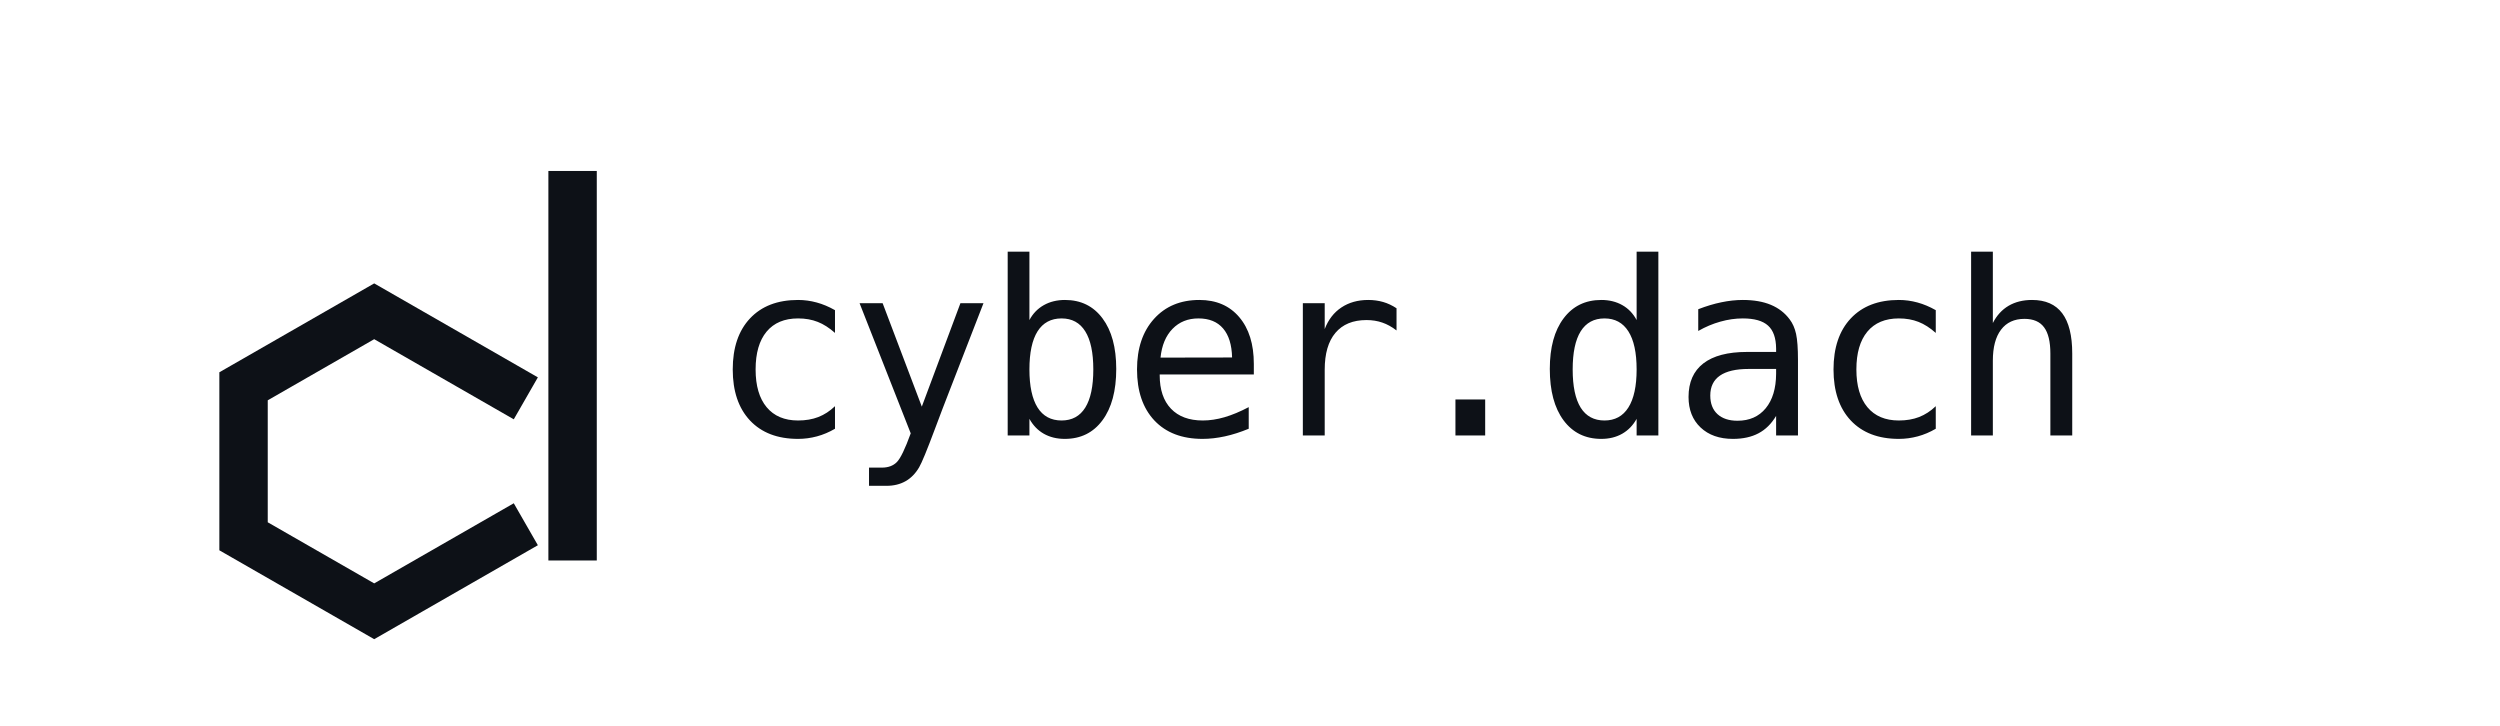
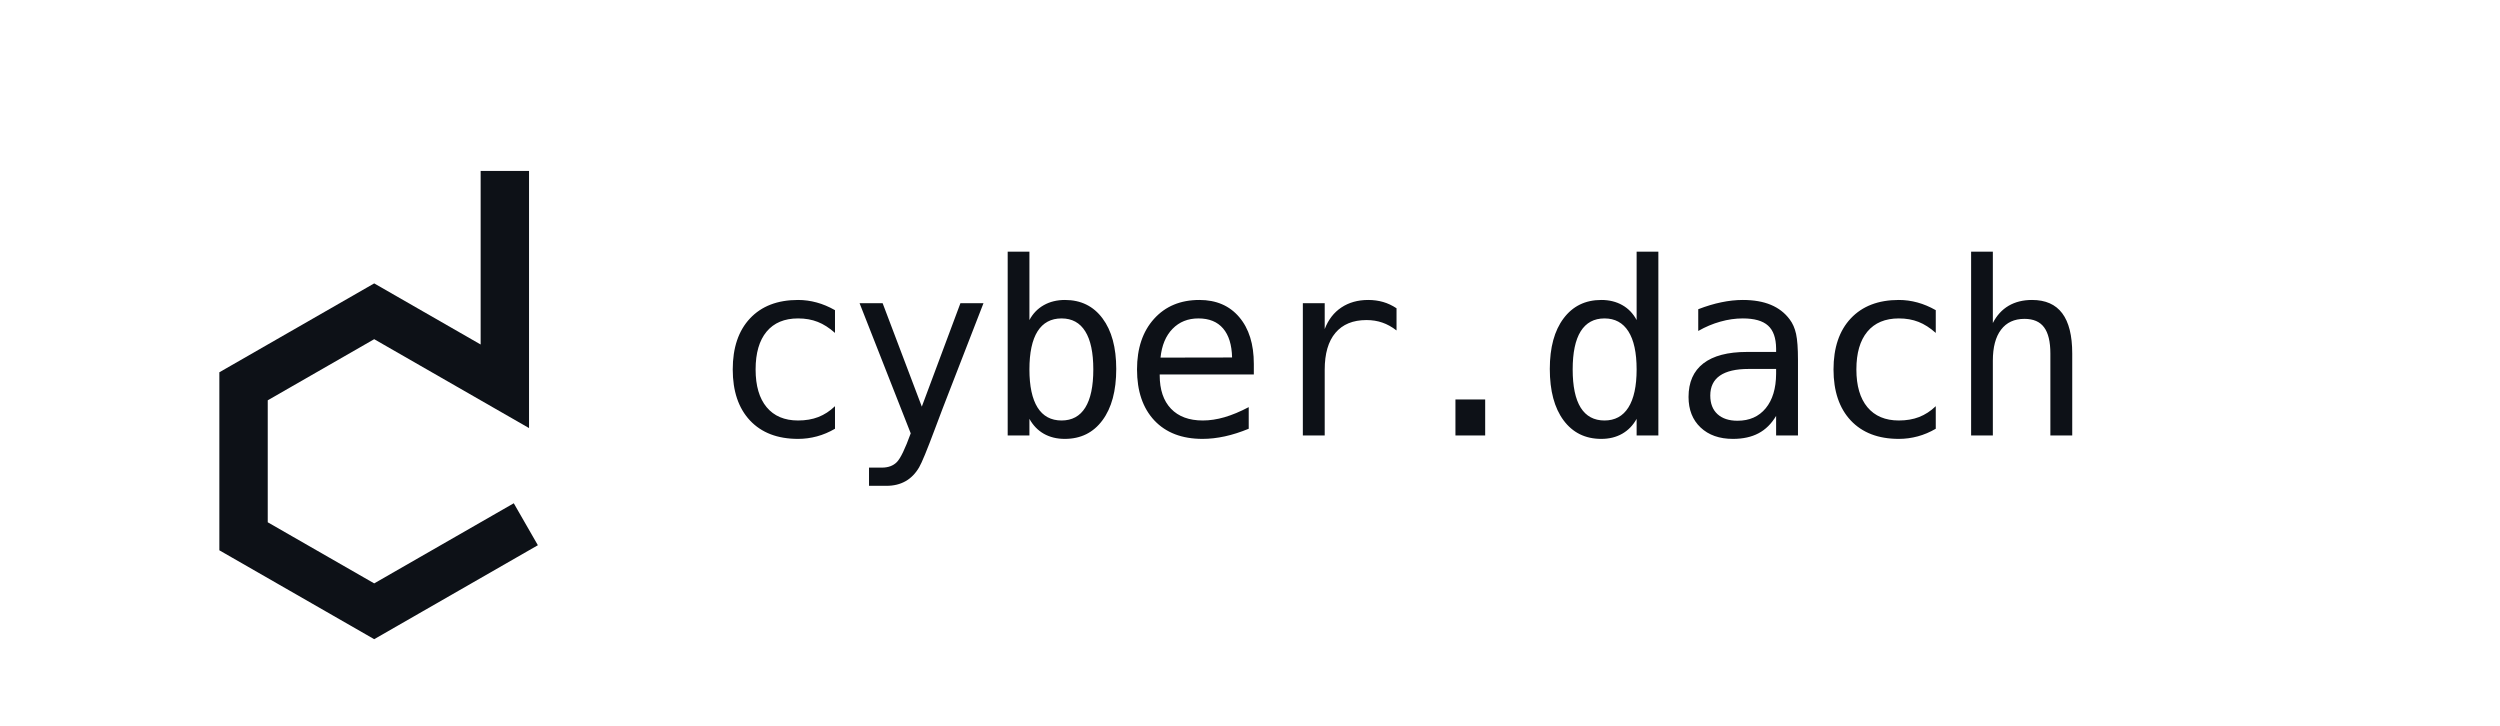
<svg xmlns="http://www.w3.org/2000/svg" viewBox="0 0 620 180" role="img" aria-label="cyber.dach">
-   <g transform="translate(28,22) scale(0.6)" fill="none" stroke="#0d1117" stroke-width="20" stroke-linejoin="miter" stroke-linecap="square">
-     <path d="M162 123 L108 92 L54 123 L54 185 L108 216 L162 185" />
-     <path d="M190 44 V185" />
-   </g>
+   <path transform="translate(28,22) scale(0.6)" d="M162 185 L108 216 L54 185 L54 123 L108 92 L162 123 V44" fill="none" stroke="#0d1117" stroke-width="20" stroke-linejoin="miter" stroke-linecap="square" />
  <text x="176" y="108" fill="#0d1117" font-family="'IBM Plex Mono', Menlo, monospace" font-size="60" letter-spacing="-2">cyber.dach</text>
</svg>
